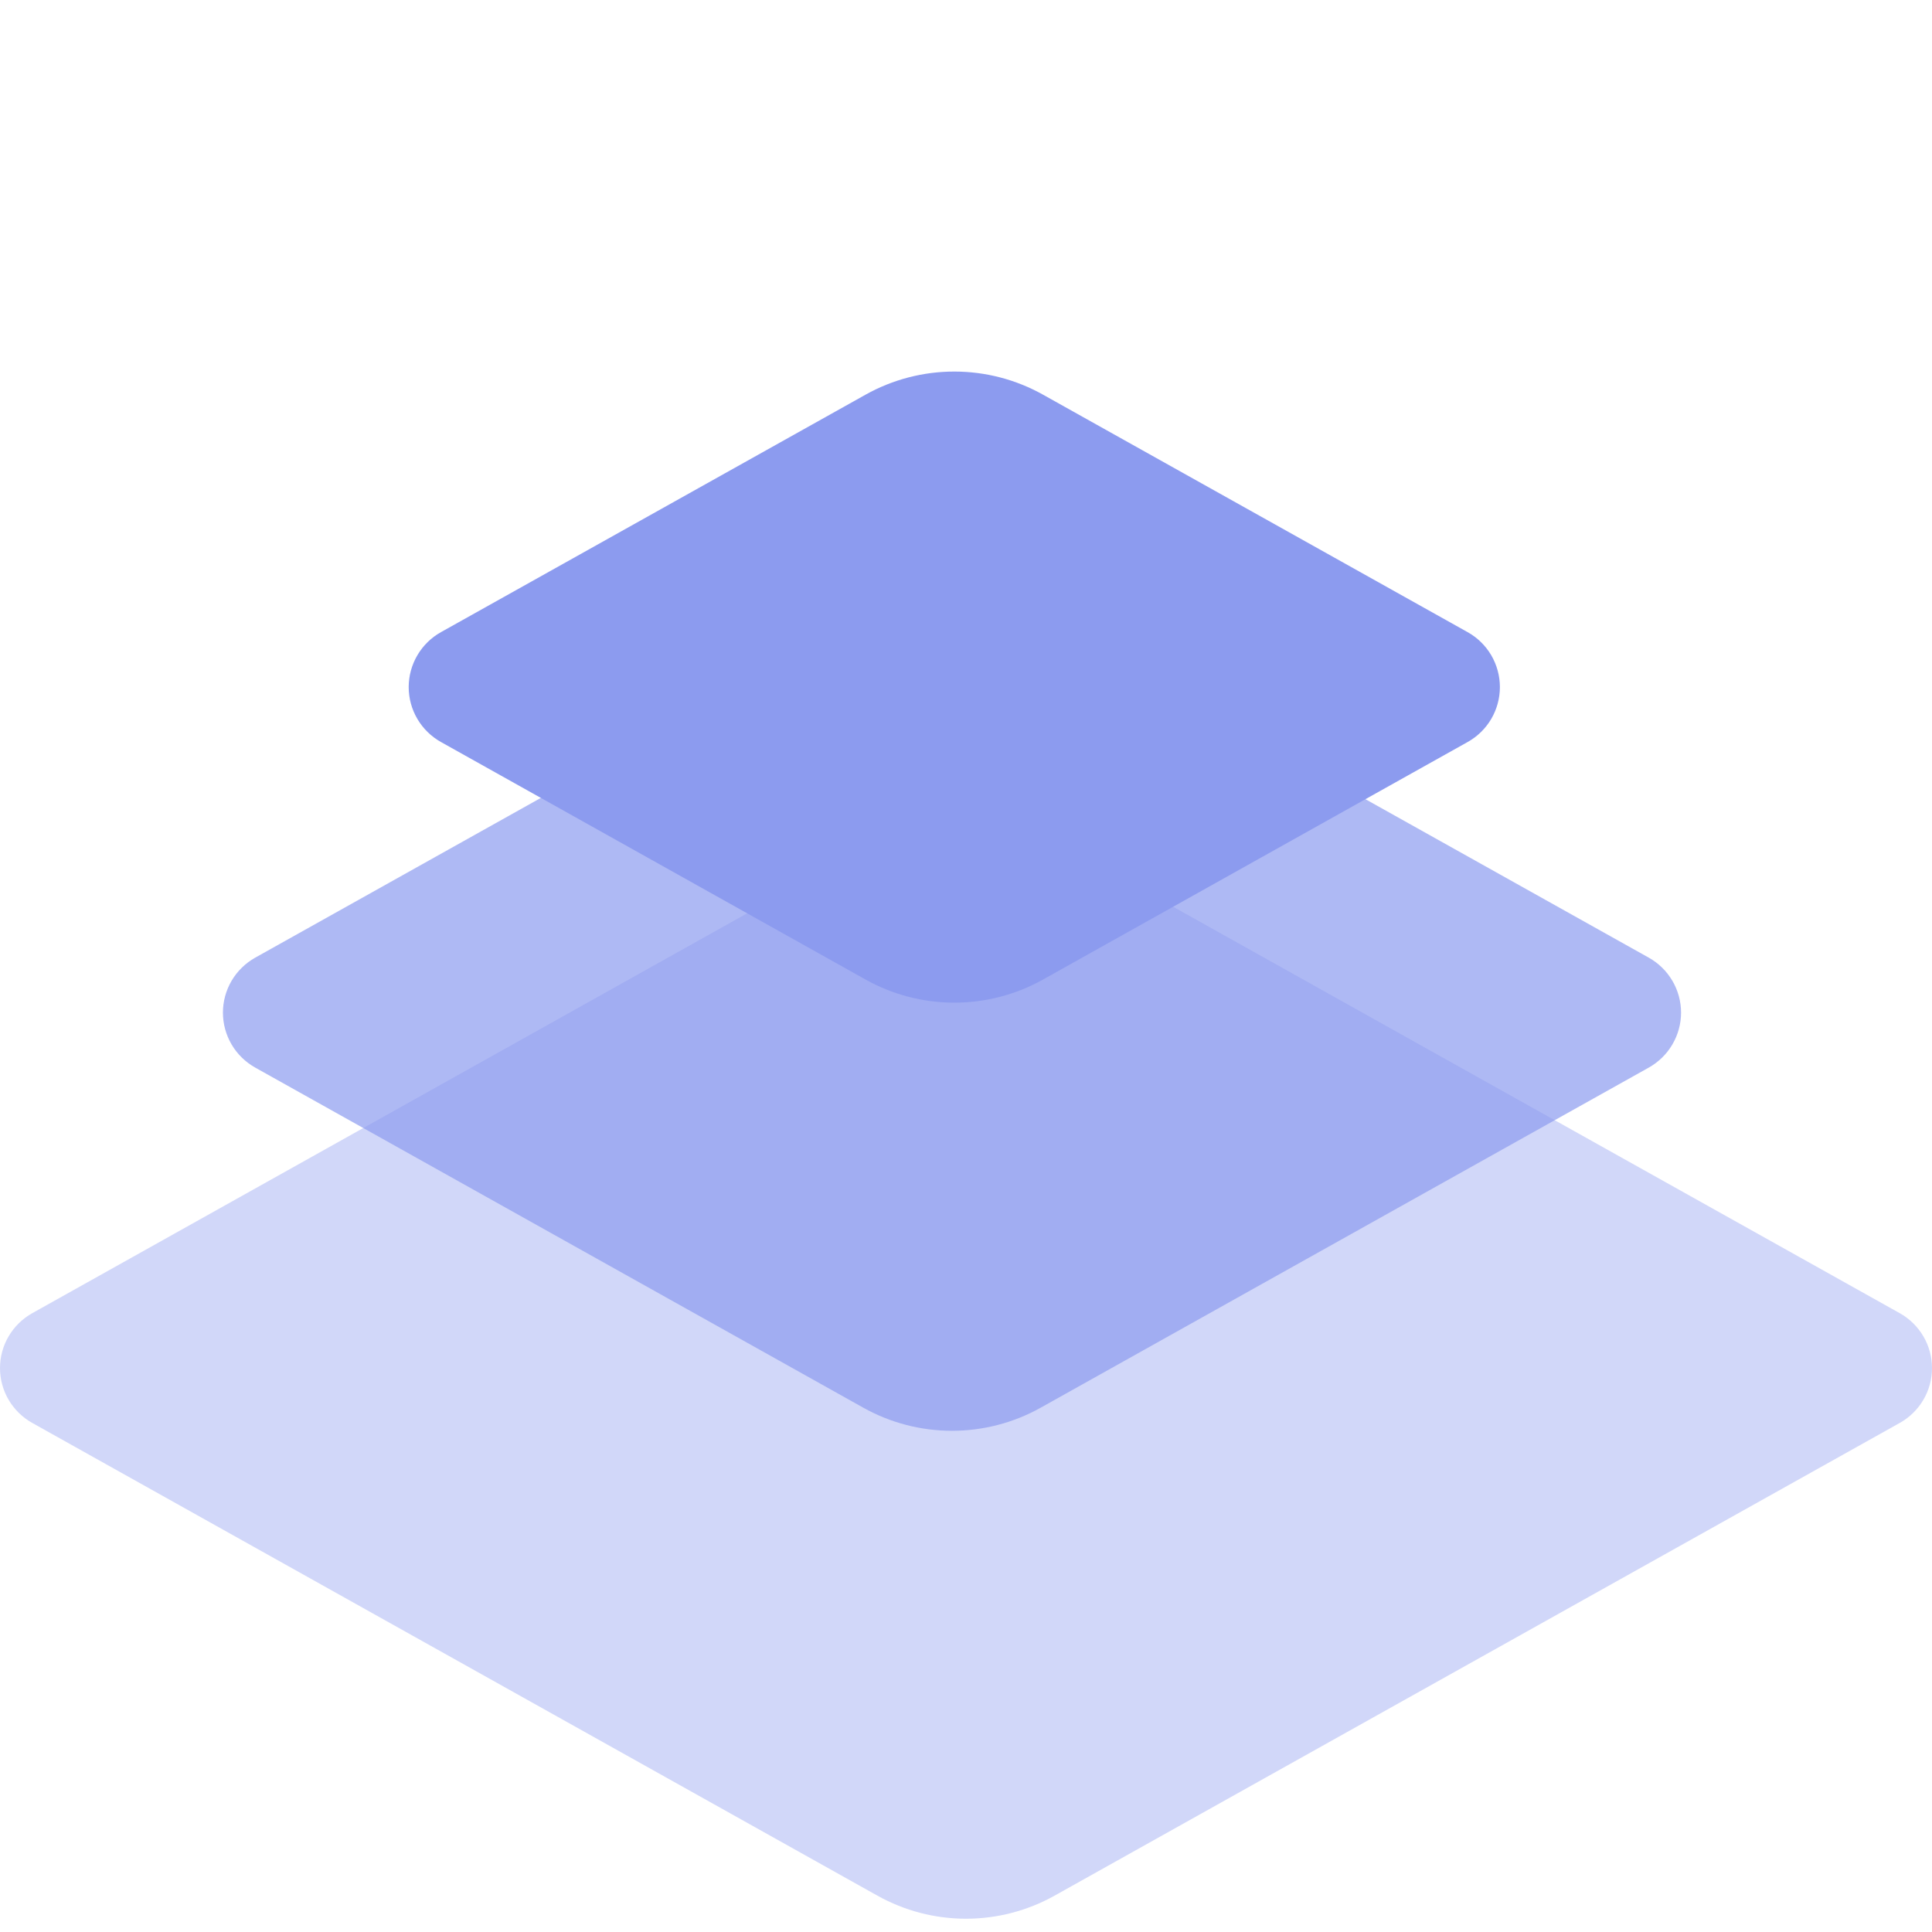
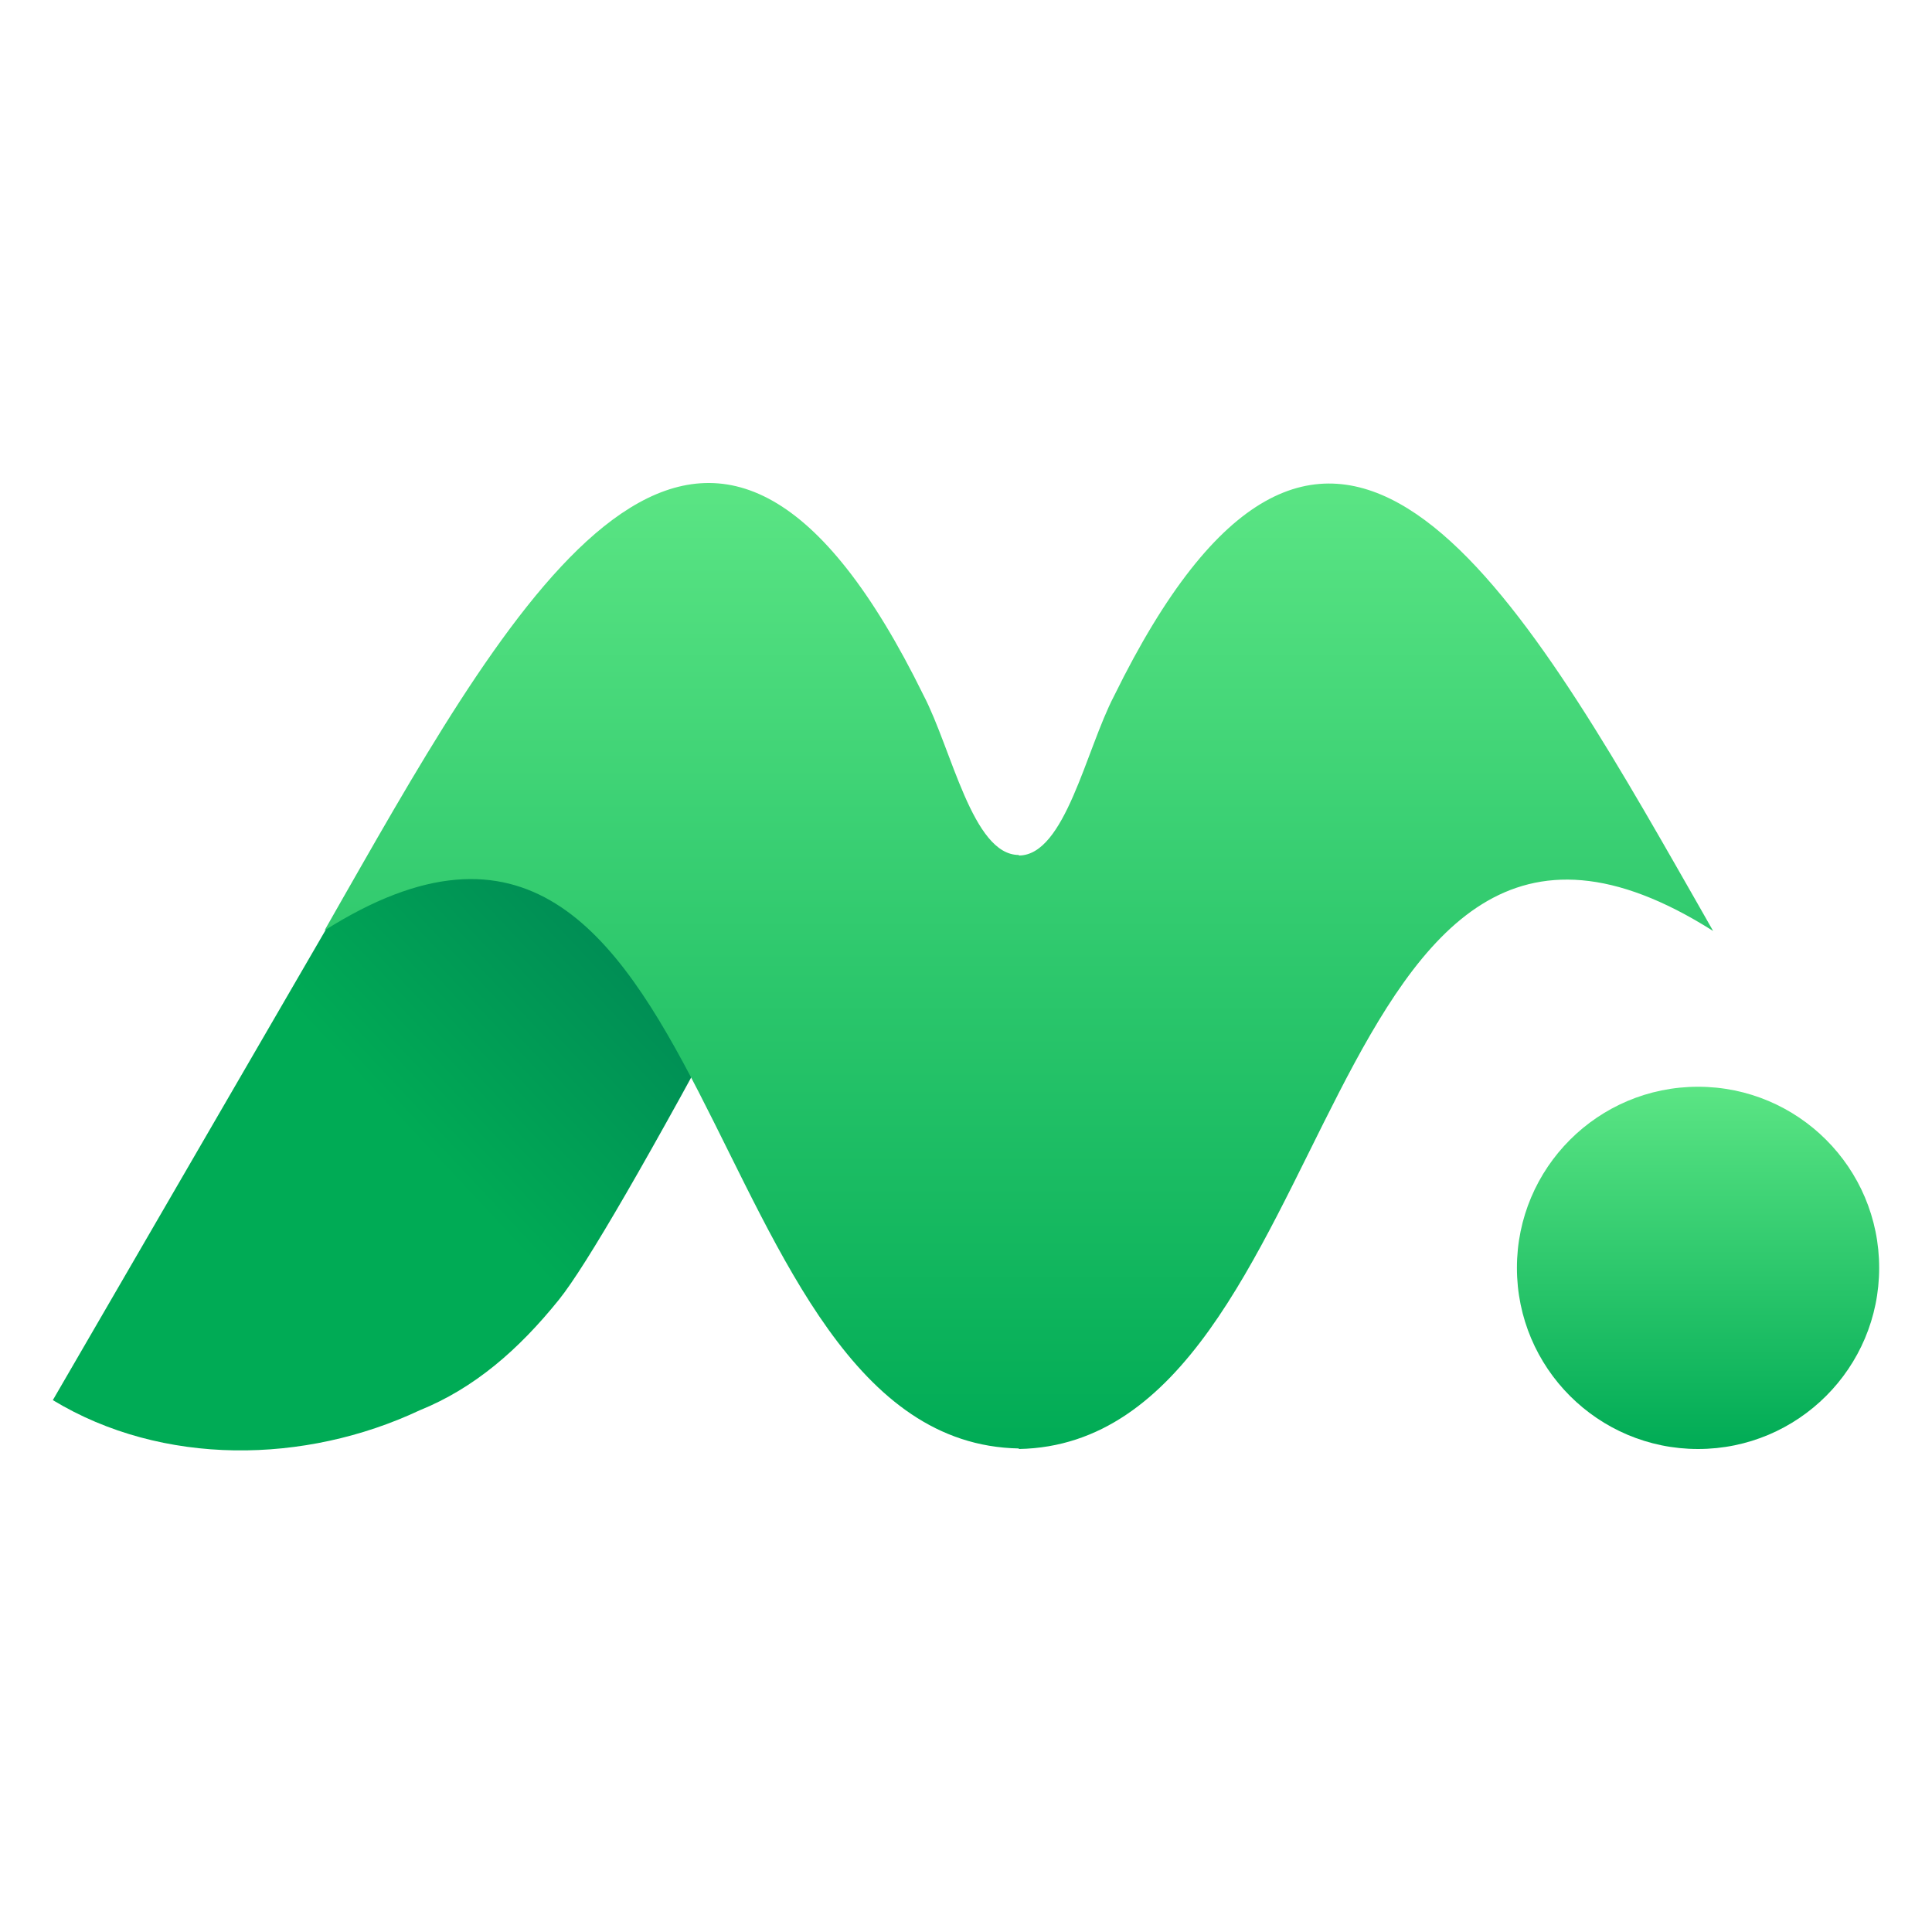
- <svg xmlns="http://www.w3.org/2000/svg" width="52px" height="52px" viewBox="0 0 52 52" version="1.1">
-   <defs>
-     <filter id="filter">
-       <feColorMatrix type="matrix" values="0 0 0 0 0.263 0 0 0 0 0.329 0 0 0 0 0.867 0 0 0 1 0" />
-     </filter>
-   </defs>
-   <g fill="none" stroke="none">
-     <g filter="url(#filter)">
-       <g>
-         <rect x="0" y="4.26325641e-14" width="52" height="52" />
-         <path d="M23.297,26.364 L11.87,19.973 C11.606,19.826 11.386,19.611 11.233,19.351 C11.081,19.09 11,18.795 11,18.493 C11,18.192 11.081,17.896 11.233,17.636 C11.386,17.376 11.606,17.161 11.87,17.014 L23.297,10.622 C24.026,10.214 24.848,10 25.685,10 C26.521,10 27.344,10.214 28.073,10.622 L39.5,17.014 C39.764,17.161 39.983,17.376 40.136,17.636 C40.289,17.896 40.37,18.192 40.37,18.493 C40.37,18.795 40.289,19.09 40.136,19.351 C39.983,19.611 39.764,19.826 39.5,19.973 L28.073,26.364 C27.344,26.772 26.521,26.986 25.685,26.986 C24.848,26.986 24.026,26.772 23.297,26.364 Z" id="Path" fill="#2196F3" fill-rule="nonzero" transform="translate(25.68495, 18.4932) rotate(180) translate(-25.68495, -18.4932)" />
-         <path d="M23.235,37.888 L6.87,28.735 C6.606,28.587 6.386,28.372 6.234,28.112 C6.081,27.852 6,27.556 6,27.255 C6,26.954 6.081,26.658 6.234,26.398 C6.386,26.138 6.606,25.923 6.87,25.775 L23.235,16.622 C23.964,16.214 24.787,16 25.623,16 C26.459,16 27.282,16.214 28.011,16.622 L44.376,25.775 C44.64,25.923 44.86,26.138 45.013,26.398 C45.165,26.658 45.246,26.954 45.246,27.255 C45.246,27.556 45.165,27.852 45.013,28.112 C44.86,28.372 44.64,28.587 44.376,28.735 L28.011,37.888 C27.282,38.296 26.459,38.51 25.623,38.51 C24.787,38.51 23.964,38.296 23.235,37.888 Z" id="Path" fill="#2196F3" fill-rule="nonzero" opacity="0.7" transform="translate(25.623, 27.25495) rotate(180) translate(-25.623, -27.25495)" />
-         <path d="M23.616,51.022 L0.869,38.299 C0.605,38.151 0.386,37.937 0.233,37.677 C0.08,37.417 0,37.122 0,36.821 C0,36.52 0.08,36.225 0.233,35.965 C0.386,35.706 0.605,35.491 0.869,35.344 L23.616,22.621 C24.344,22.214 25.165,22 26,22 C26.835,22 27.656,22.214 28.384,22.621 L51.131,35.344 C51.395,35.491 51.614,35.706 51.767,35.965 C51.92,36.225 52,36.52 52,36.821 C52,37.122 51.92,37.417 51.767,37.677 C51.614,37.937 51.395,38.151 51.131,38.299 L28.384,51.022 C27.656,51.429 26.835,51.643 26,51.643 C25.165,51.643 24.344,51.429 23.616,51.022 Z" id="Path" fill="#2196F3" fill-rule="nonzero" opacity="0.4" transform="translate(26, 36.8214) rotate(180) translate(-26, -36.8214)" />
-       </g>
+ <svg xmlns="http://www.w3.org/2000/svg" height="512" viewBox="0 0 512 512" width="512">
+   <linearGradient id="a" x1="100%" x2="50%" y1="5.663%" y2="50%">
+     <stop offset="0" stop-color="#007b55" />
+     <stop offset="1" stop-color="#00ab55" />
+   </linearGradient>
+   <linearGradient id="b" x1="50%" x2="50%" y1="0%" y2="100%">
+     <stop offset="0" stop-color="#5be584" />
+     <stop offset="1" stop-color="#00ab55" />
+   </linearGradient>
+   <g fill="none" fill-rule="evenodd" transform="translate(14 128)">
+     <path d="m92.807 83.107c44.289 22.889 46.308 23.935 46.401 23.98.012.009.642.333 44.793 23.153-26.072 48.54-42.693 77.266-49.868 86.179-10.759 13.37-22.495 23.493-36.93 29.334-30.346 14.262-68.07 14.929-97.202-2.704z" fill="url(#a)" />
+     <g fill="url(#b)">
+       <path d="m430.31 101.726c-46.271-80.956-94.1-157.228-149.043-45.344-7.516 14.383-12.995 42.337-25.267 42.337v-.142c-12.272 0-17.749-27.953-25.265-42.337-54.945-111.885-102.774-35.612-149.045 45.344-3.482 6.105-6.827 11.932-9.69 16.996 106.038-67.127 97.11 135.666 184 137.278v.142c86.891-1.611 77.962-204.405 184-137.28-2.861-5.062-6.206-10.889-9.69-16.994" />
+       <path d="m436 256c26.509 0 48-21.491 48-48s-21.491-48-48-48-48 21.491-48 48 21.491 48 48 48" />
    </g>
  </g>
</svg>
